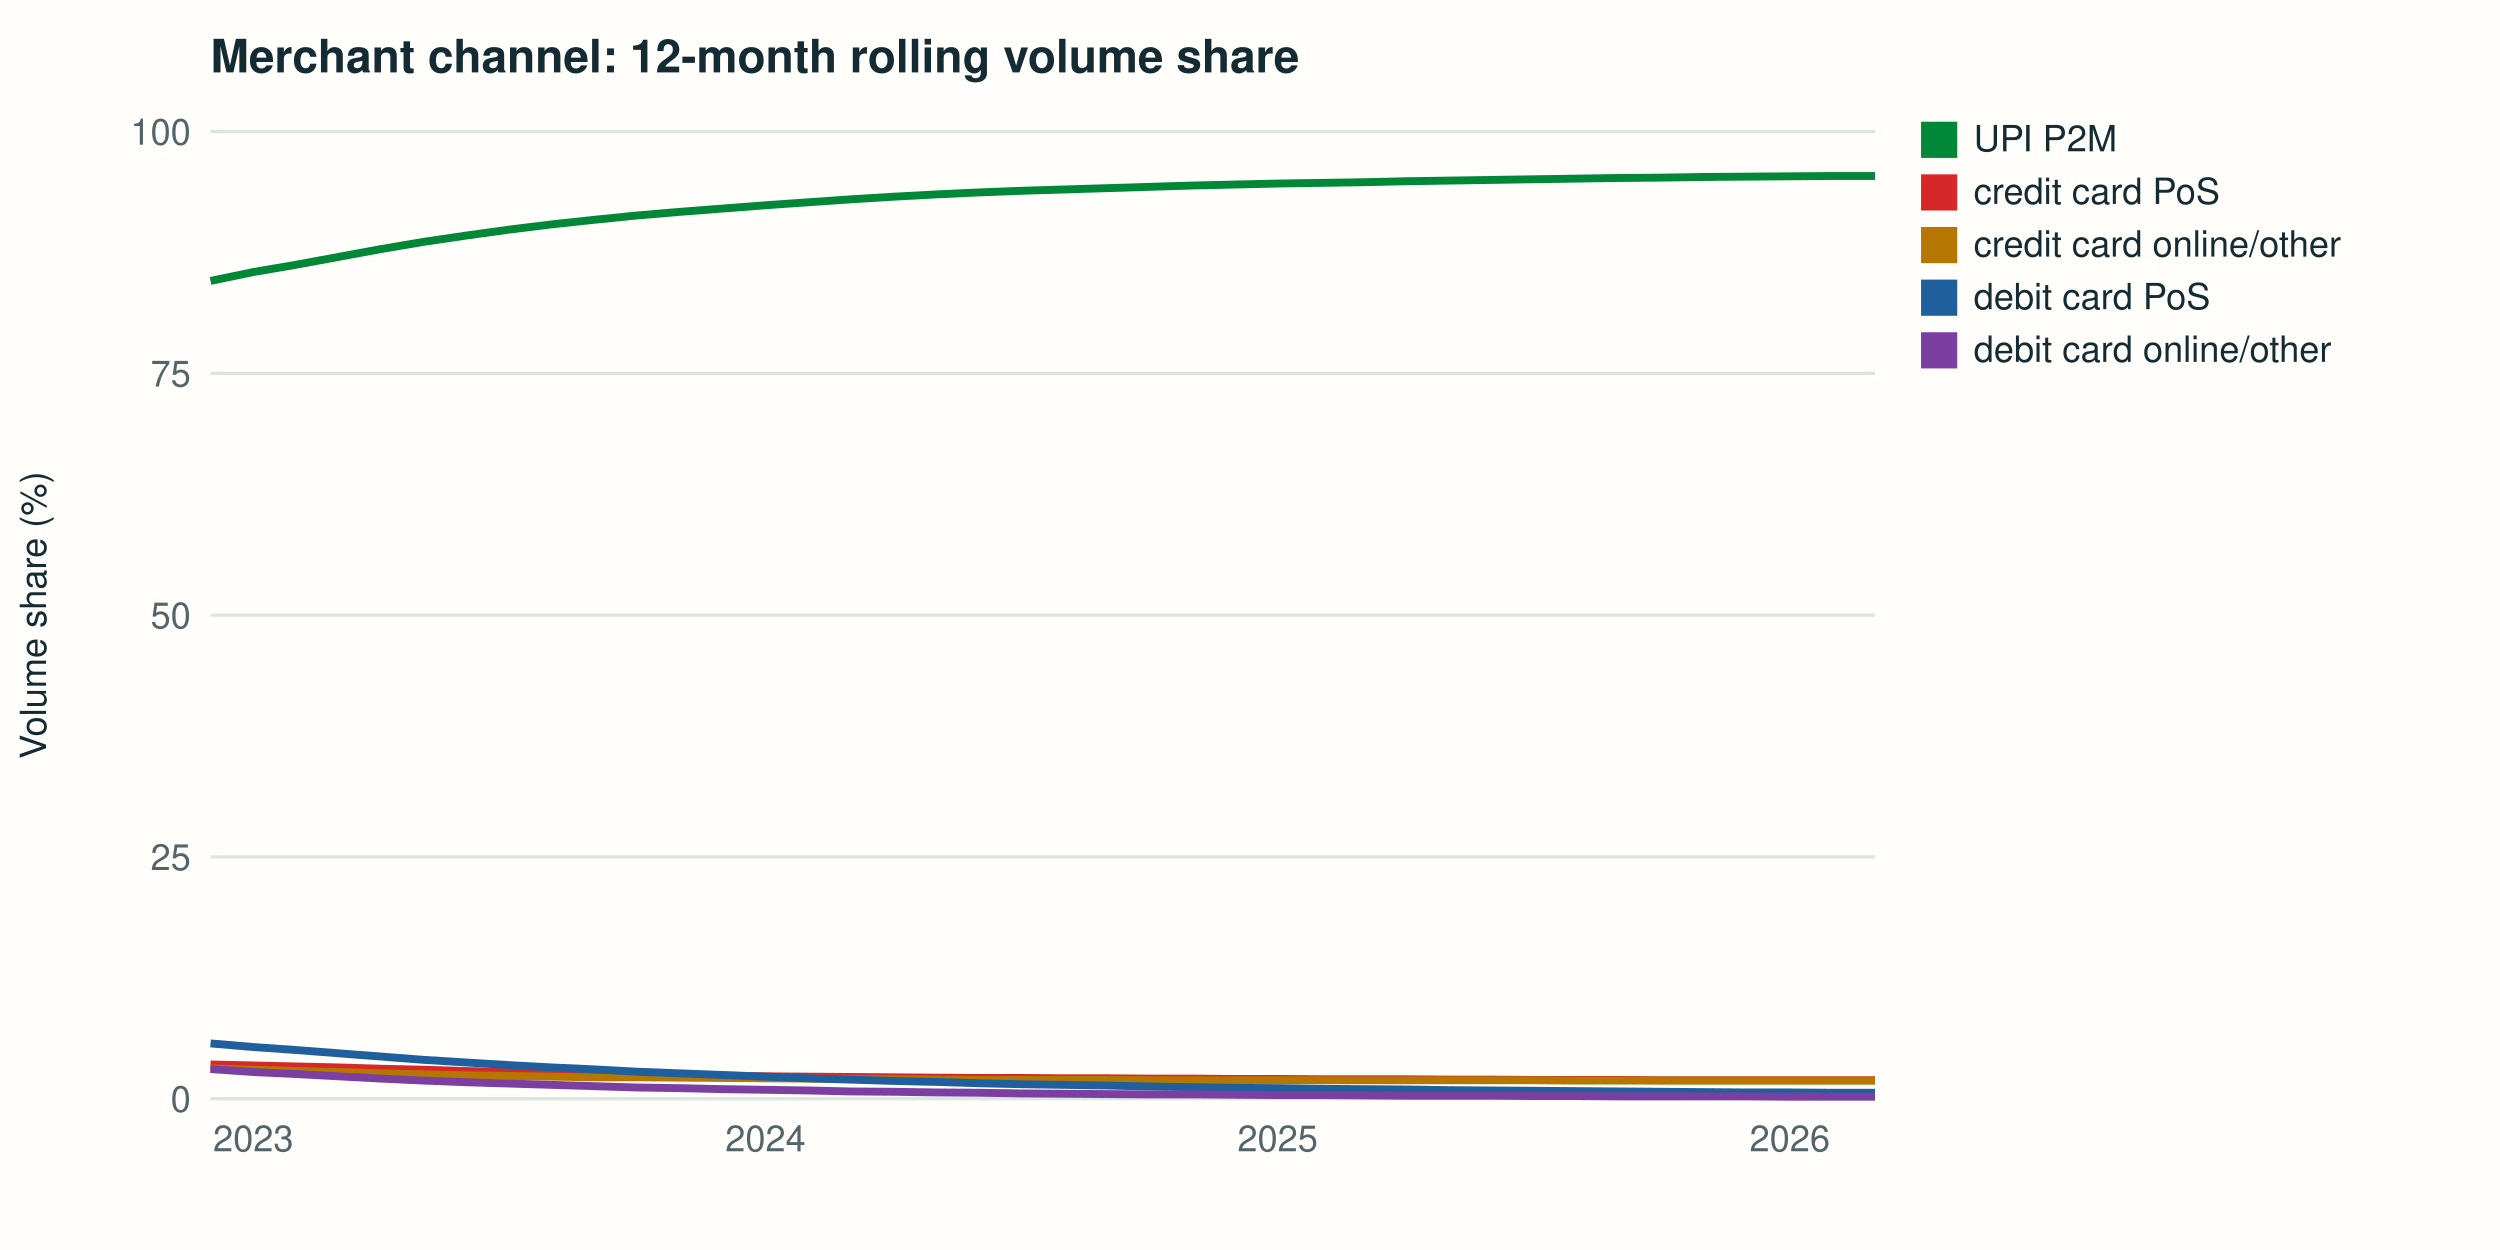
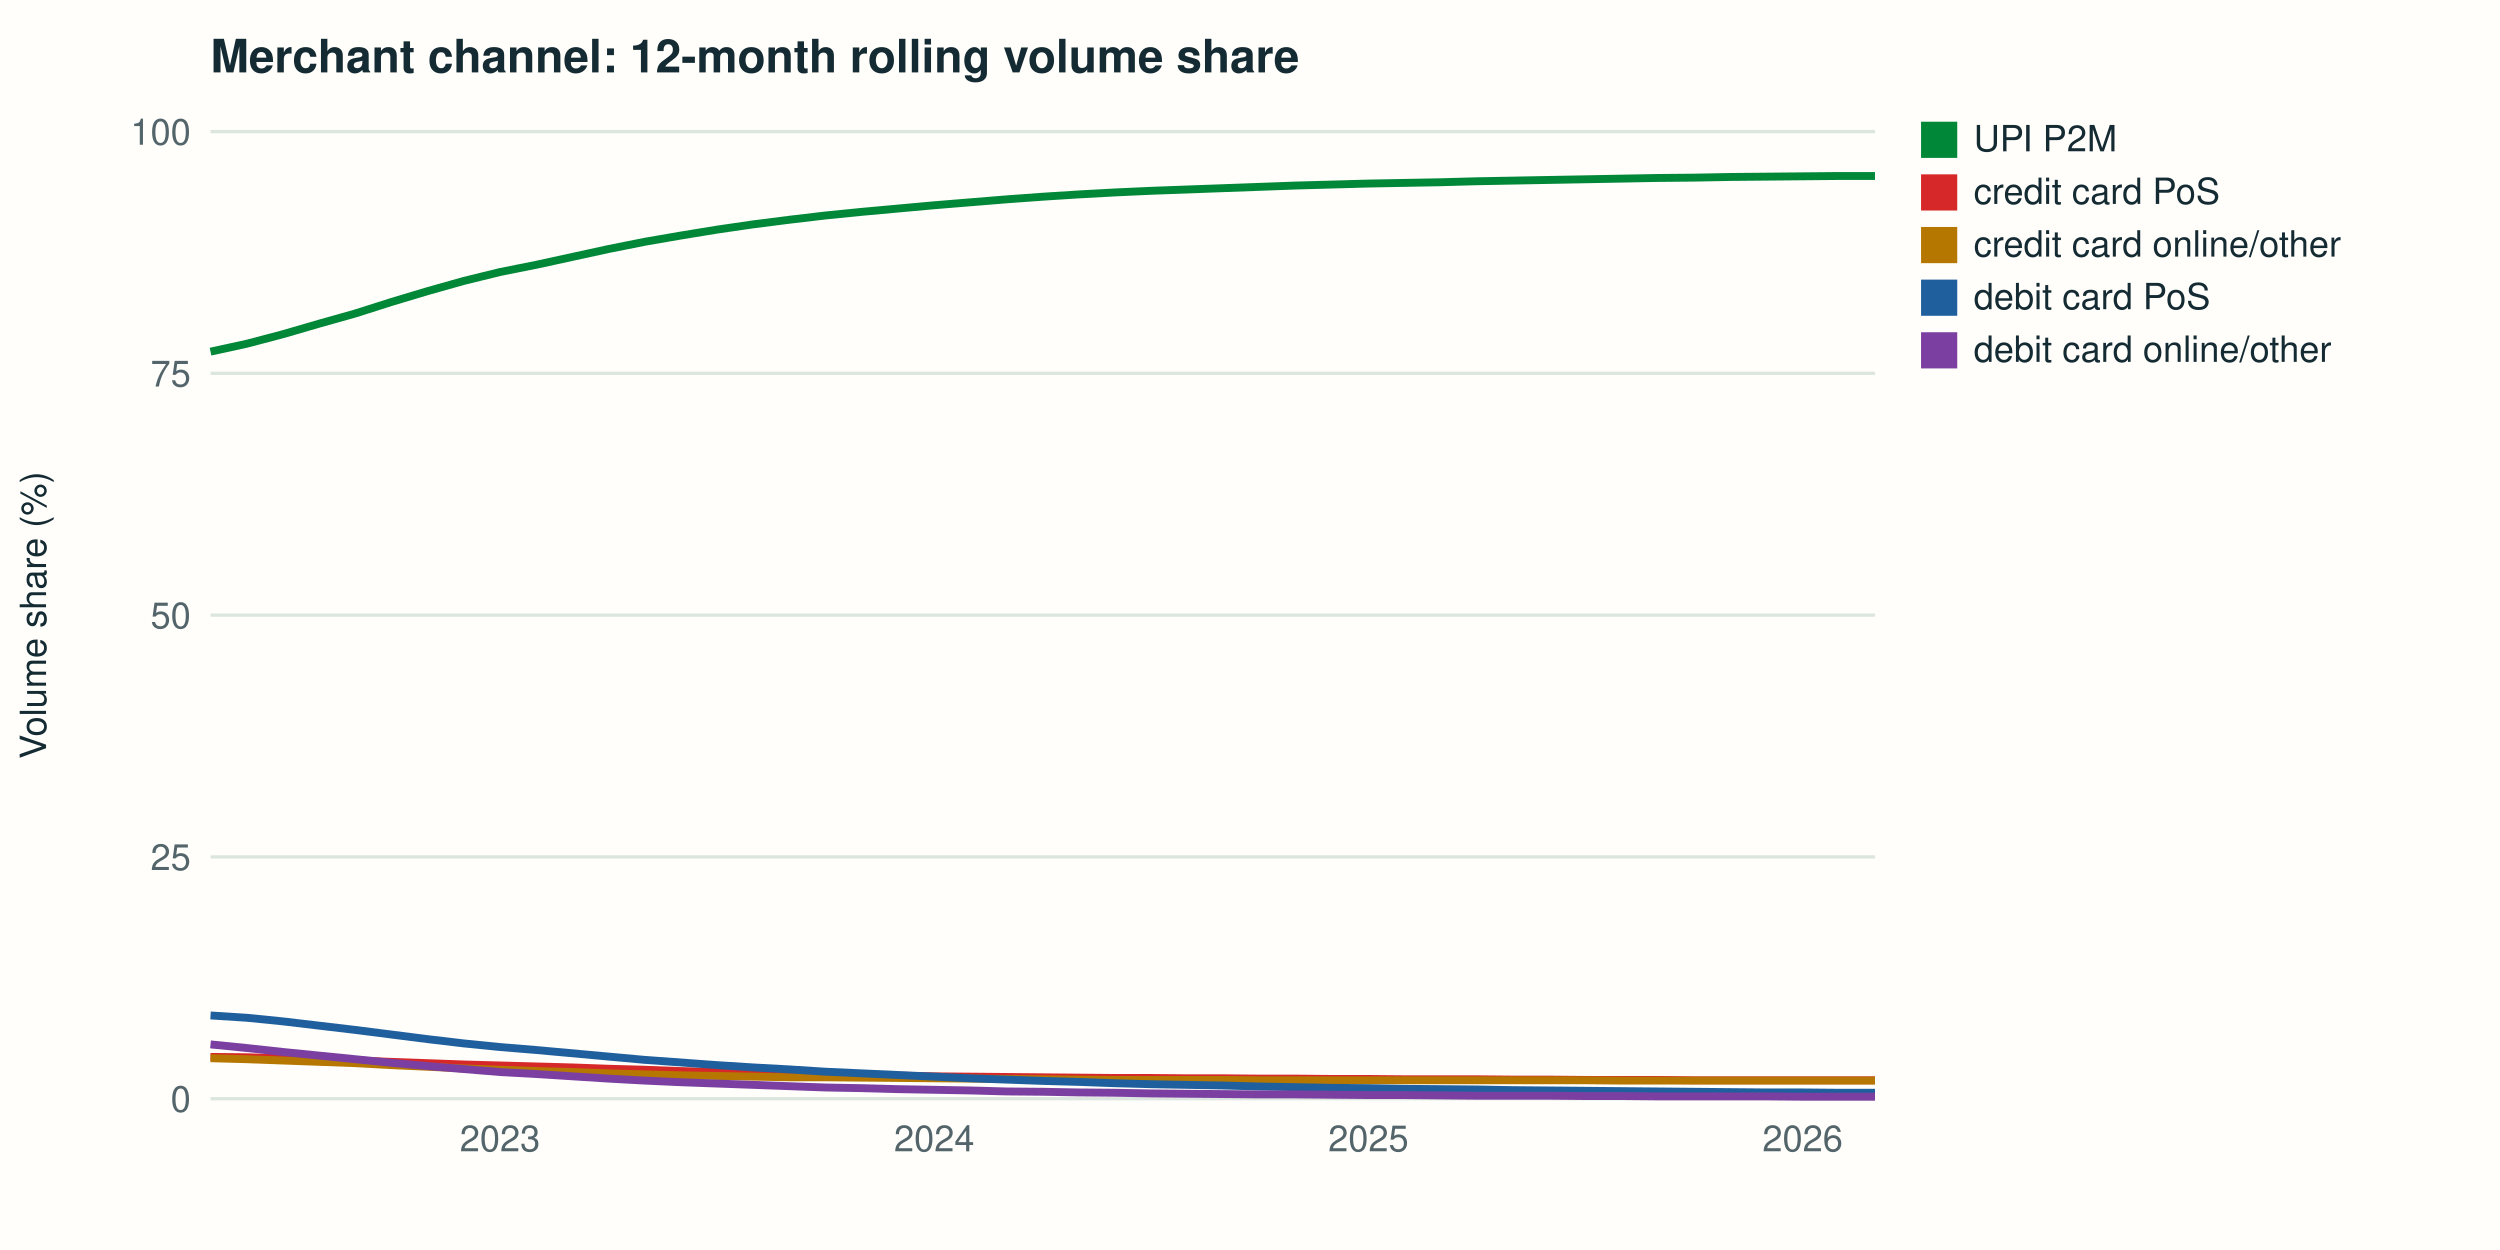
<svg xmlns="http://www.w3.org/2000/svg" viewBox="0 0 760 380" font-family="Helvetica, Arial, sans-serif" font-size="11">
  <rect width="760" height="380" fill="#fffefa" />
  <text x="64" y="22" font-size="14" font-weight="700" fill="#152b33">Merchant channel: 12-month rolling volume share</text>
  <line x1="64" x2="570" y1="334.0" y2="334.0" stroke="#dce5df" />
  <text x="58" y="338.0" text-anchor="end" fill="#53656a">0</text>
  <line x1="64" x2="570" y1="260.5" y2="260.5" stroke="#dce5df" />
  <text x="58" y="264.5" text-anchor="end" fill="#53656a">25</text>
  <line x1="64" x2="570" y1="187.0" y2="187.0" stroke="#dce5df" />
  <text x="58" y="191.0" text-anchor="end" fill="#53656a">50</text>
  <line x1="64" x2="570" y1="113.5" y2="113.5" stroke="#dce5df" />
  <text x="58" y="117.5" text-anchor="end" fill="#53656a">75</text>
  <line x1="64" x2="570" y1="40.0" y2="40.0" stroke="#dce5df" />
  <text x="58" y="44.0" text-anchor="end" fill="#53656a">100</text>
-   <text x="77.0" y="350" text-anchor="middle" fill="#53656a">2023</text>
-   <text x="232.7" y="350" text-anchor="middle" fill="#53656a">2024</text>
-   <text x="388.4" y="350" text-anchor="middle" fill="#53656a">2025</text>
-   <text x="544.1" y="350" text-anchor="middle" fill="#53656a">2026</text>
+   <text x="152.0" y="350" text-anchor="middle" fill="#53656a">2023</text>
+   <text x="284.0" y="350" text-anchor="middle" fill="#53656a">2024</text>
+   <text x="416.0" y="350" text-anchor="middle" fill="#53656a">2025</text>
+   <text x="548.0" y="350" text-anchor="middle" fill="#53656a">2026</text>
  <text x="14" y="187" fill="#152b33" transform="rotate(-90 14 187)" text-anchor="middle">Volume share (%)</text>
-   <path d="M64.0,85.4 L77.0,82.7 L89.9,80.5 L102.9,78.1 L115.9,75.7 L128.9,73.5 L141.8,71.6 L154.8,69.8 L167.8,68.2 L180.8,66.8 L193.7,65.5 L206.7,64.4 L219.7,63.4 L232.7,62.4 L245.6,61.5 L258.6,60.6 L271.6,59.8 L284.6,59.1 L297.5,58.5 L310.5,58.0 L323.5,57.6 L336.5,57.2 L349.4,56.8 L362.4,56.4 L375.4,56.1 L388.4,55.8 L401.3,55.6 L414.3,55.4 L427.3,55.1 L440.3,54.9 L453.2,54.7 L466.2,54.5 L479.2,54.3 L492.2,54.1 L505.1,54.0 L518.1,53.8 L531.1,53.7 L544.1,53.6 L557.0,53.5 L570.0,53.5" fill="none" stroke="#008738" stroke-width="2.4" />
+   <path d="M64.0,106.9 L75.0,104.5 L86.0,101.6 L97.0,98.4 L108.0,95.3 L119.0,91.8 L130.0,88.5 L141.0,85.4 L152.0,82.7 L163.0,80.5 L174.0,78.1 L185.0,75.7 L196.0,73.5 L207.0,71.6 L218.0,69.8 L229.0,68.2 L240.0,66.8 L251.0,65.5 L262.0,64.4 L273.0,63.4 L284.0,62.4 L295.0,61.5 L306.0,60.6 L317.0,59.8 L328.0,59.1 L339.0,58.5 L350.0,58.0 L361.0,57.6 L372.0,57.2 L383.0,56.8 L394.0,56.4 L405.0,56.1 L416.0,55.8 L427.0,55.6 L438.0,55.4 L449.0,55.1 L460.0,54.9 L471.0,54.7 L482.0,54.5 L493.0,54.3 L504.0,54.1 L515.0,54.0 L526.0,53.8 L537.0,53.7 L548.0,53.6 L559.0,53.5 L570.0,53.5" fill="none" stroke="#008738" stroke-width="2.4" />
  <rect x="584" y="37" width="11" height="11" fill="#008738" />
  <text x="600" y="46" fill="#152b33">UPI P2M</text>
-   <path d="M64.0,323.6 L77.0,323.9 L89.9,324.2 L102.9,324.5 L115.9,324.9 L128.9,325.2 L141.8,325.6 L154.8,325.9 L167.8,326.1 L180.8,326.4 L193.7,326.7 L206.7,326.8 L219.7,327.0 L232.7,327.2 L245.6,327.3 L258.6,327.4 L271.6,327.5 L284.6,327.6 L297.5,327.7 L310.5,327.7 L323.5,327.8 L336.5,327.8 L349.4,327.9 L362.4,327.9 L375.4,328.0 L388.4,328.0 L401.3,328.1 L414.3,328.1 L427.3,328.1 L440.3,328.2 L453.2,328.2 L466.2,328.3 L479.2,328.3 L492.2,328.3 L505.1,328.4 L518.1,328.4 L531.1,328.4 L544.1,328.4 L557.0,328.4 L570.0,328.4" fill="none" stroke="#d62828" stroke-width="2.4" />
+   <path d="M64.0,321.3 L75.0,321.4 L86.0,321.7 L97.0,322.0 L108.0,322.4 L119.0,322.8 L130.0,323.2 L141.0,323.6 L152.0,323.9 L163.0,324.2 L174.0,324.5 L185.0,324.9 L196.0,325.2 L207.0,325.6 L218.0,325.9 L229.0,326.1 L240.0,326.4 L251.0,326.7 L262.0,326.8 L273.0,327.0 L284.0,327.2 L295.0,327.3 L306.0,327.4 L317.0,327.5 L328.0,327.6 L339.0,327.7 L350.0,327.7 L361.0,327.8 L372.0,327.8 L383.0,327.9 L394.0,327.9 L405.0,328.0 L416.0,328.0 L427.0,328.1 L438.0,328.1 L449.0,328.1 L460.0,328.2 L471.0,328.2 L482.0,328.3 L493.0,328.3 L504.0,328.3 L515.0,328.4 L526.0,328.4 L537.0,328.4 L548.0,328.4 L559.0,328.4 L570.0,328.4" fill="none" stroke="#d62828" stroke-width="2.4" />
  <rect x="584" y="53" width="11" height="11" fill="#d62828" />
  <text x="600" y="62" fill="#152b33">credit card PoS</text>
-   <path d="M64.0,324.8 L77.0,325.2 L89.9,325.6 L102.9,325.9 L115.9,326.3 L128.9,326.6 L141.8,326.9 L154.8,327.1 L167.8,327.3 L180.8,327.5 L193.7,327.5 L206.7,327.6 L219.7,327.7 L232.7,327.8 L245.6,327.9 L258.6,328.0 L271.6,328.1 L284.6,328.2 L297.5,328.3 L310.5,328.3 L323.5,328.3 L336.5,328.3 L349.4,328.4 L362.4,328.4 L375.4,328.4 L388.4,328.4 L401.3,328.4 L414.3,328.4 L427.3,328.4 L440.3,328.4 L453.2,328.4 L466.2,328.4 L479.2,328.5 L492.2,328.5 L505.1,328.5 L518.1,328.5 L531.1,328.5 L544.1,328.5 L557.0,328.5 L570.0,328.5" fill="none" stroke="#b57700" stroke-width="2.4" />
+   <path d="M64.0,321.7 L75.0,322.0 L86.0,322.4 L97.0,322.8 L108.0,323.2 L119.0,323.8 L130.0,324.3 L141.0,324.8 L152.0,325.2 L163.0,325.6 L174.0,325.9 L185.0,326.3 L196.0,326.6 L207.0,326.9 L218.0,327.1 L229.0,327.3 L240.0,327.5 L251.0,327.5 L262.0,327.6 L273.0,327.7 L284.0,327.8 L295.0,327.9 L306.0,328.0 L317.0,328.1 L328.0,328.2 L339.0,328.3 L350.0,328.3 L361.0,328.3 L372.0,328.3 L383.0,328.4 L394.0,328.4 L405.0,328.4 L416.0,328.4 L427.0,328.4 L438.0,328.4 L449.0,328.4 L460.0,328.4 L471.0,328.4 L482.0,328.4 L493.0,328.5 L504.0,328.5 L515.0,328.5 L526.0,328.5 L537.0,328.5 L548.0,328.5 L559.0,328.5 L570.0,328.5" fill="none" stroke="#b57700" stroke-width="2.4" />
  <rect x="584" y="69" width="11" height="11" fill="#b57700" />
  <text x="600" y="78" fill="#152b33">credit card online/other</text>
-   <path d="M64.0,317.2 L77.0,318.3 L89.9,319.2 L102.9,320.2 L115.9,321.2 L128.9,322.2 L141.8,323.0 L154.8,323.8 L167.8,324.5 L180.8,325.1 L193.7,325.8 L206.7,326.3 L219.7,326.8 L232.7,327.3 L245.6,327.8 L258.6,328.2 L271.6,328.6 L284.6,328.9 L297.5,329.3 L310.5,329.6 L323.5,329.8 L336.5,330.0 L349.4,330.3 L362.4,330.5 L375.4,330.7 L388.4,330.8 L401.3,331.0 L414.3,331.1 L427.3,331.2 L440.3,331.4 L453.2,331.5 L466.2,331.6 L479.2,331.7 L492.2,331.8 L505.1,331.9 L518.1,332.0 L531.1,332.1 L544.1,332.1 L557.0,332.2 L570.0,332.2" fill="none" stroke="#1f5f9e" stroke-width="2.4" />
+   <path d="M64.0,308.7 L75.0,309.4 L86.0,310.5 L97.0,311.8 L108.0,313.1 L119.0,314.5 L130.0,315.9 L141.0,317.2 L152.0,318.3 L163.0,319.2 L174.0,320.2 L185.0,321.2 L196.0,322.2 L207.0,323.0 L218.0,323.8 L229.0,324.5 L240.0,325.1 L251.0,325.8 L262.0,326.3 L273.0,326.8 L284.0,327.3 L295.0,327.8 L306.0,328.2 L317.0,328.6 L328.0,328.9 L339.0,329.3 L350.0,329.6 L361.0,329.8 L372.0,330.0 L383.0,330.3 L394.0,330.5 L405.0,330.7 L416.0,330.8 L427.0,331.0 L438.0,331.1 L449.0,331.2 L460.0,331.4 L471.0,331.5 L482.0,331.6 L493.0,331.7 L504.0,331.8 L515.0,331.9 L526.0,332.0 L537.0,332.1 L548.0,332.1 L559.0,332.2 L570.0,332.2" fill="none" stroke="#1f5f9e" stroke-width="2.4" />
  <rect x="584" y="85" width="11" height="11" fill="#1f5f9e" />
  <text x="600" y="94" fill="#152b33">debit card PoS</text>
-   <path d="M64.0,325.0 L77.0,325.9 L89.9,326.5 L102.9,327.2 L115.9,327.9 L128.9,328.5 L141.8,329.0 L154.8,329.4 L167.8,329.8 L180.8,330.2 L193.7,330.6 L206.7,330.8 L219.7,331.1 L232.7,331.3 L245.6,331.5 L258.6,331.8 L271.6,331.9 L284.6,332.1 L297.5,332.2 L310.5,332.4 L323.5,332.5 L336.5,332.6 L349.4,332.7 L362.4,332.7 L375.4,332.8 L388.4,332.9 L401.3,332.9 L414.3,333.0 L427.3,333.1 L440.3,333.1 L453.2,333.1 L466.2,333.2 L479.2,333.2 L492.2,333.3 L505.1,333.3 L518.1,333.3 L531.1,333.3 L544.1,333.4 L557.0,333.4 L570.0,333.4" fill="none" stroke="#7a3fa0" stroke-width="2.4" />
+   <path d="M64.0,317.5 L75.0,318.6 L86.0,319.8 L97.0,320.9 L108.0,322.0 L119.0,323.1 L130.0,324.1 L141.0,325.0 L152.0,325.9 L163.0,326.5 L174.0,327.2 L185.0,327.9 L196.0,328.5 L207.0,329.0 L218.0,329.4 L229.0,329.8 L240.0,330.2 L251.0,330.6 L262.0,330.8 L273.0,331.1 L284.0,331.3 L295.0,331.5 L306.0,331.8 L317.0,331.9 L328.0,332.1 L339.0,332.2 L350.0,332.4 L361.0,332.5 L372.0,332.6 L383.0,332.7 L394.0,332.7 L405.0,332.8 L416.0,332.9 L427.0,332.9 L438.0,333.0 L449.0,333.1 L460.0,333.1 L471.0,333.1 L482.0,333.2 L493.0,333.2 L504.0,333.3 L515.0,333.3 L526.0,333.3 L537.0,333.3 L548.0,333.4 L559.0,333.4 L570.0,333.4" fill="none" stroke="#7a3fa0" stroke-width="2.4" />
  <rect x="584" y="101" width="11" height="11" fill="#7a3fa0" />
  <text x="600" y="110" fill="#152b33">debit card online/other</text>
</svg>
